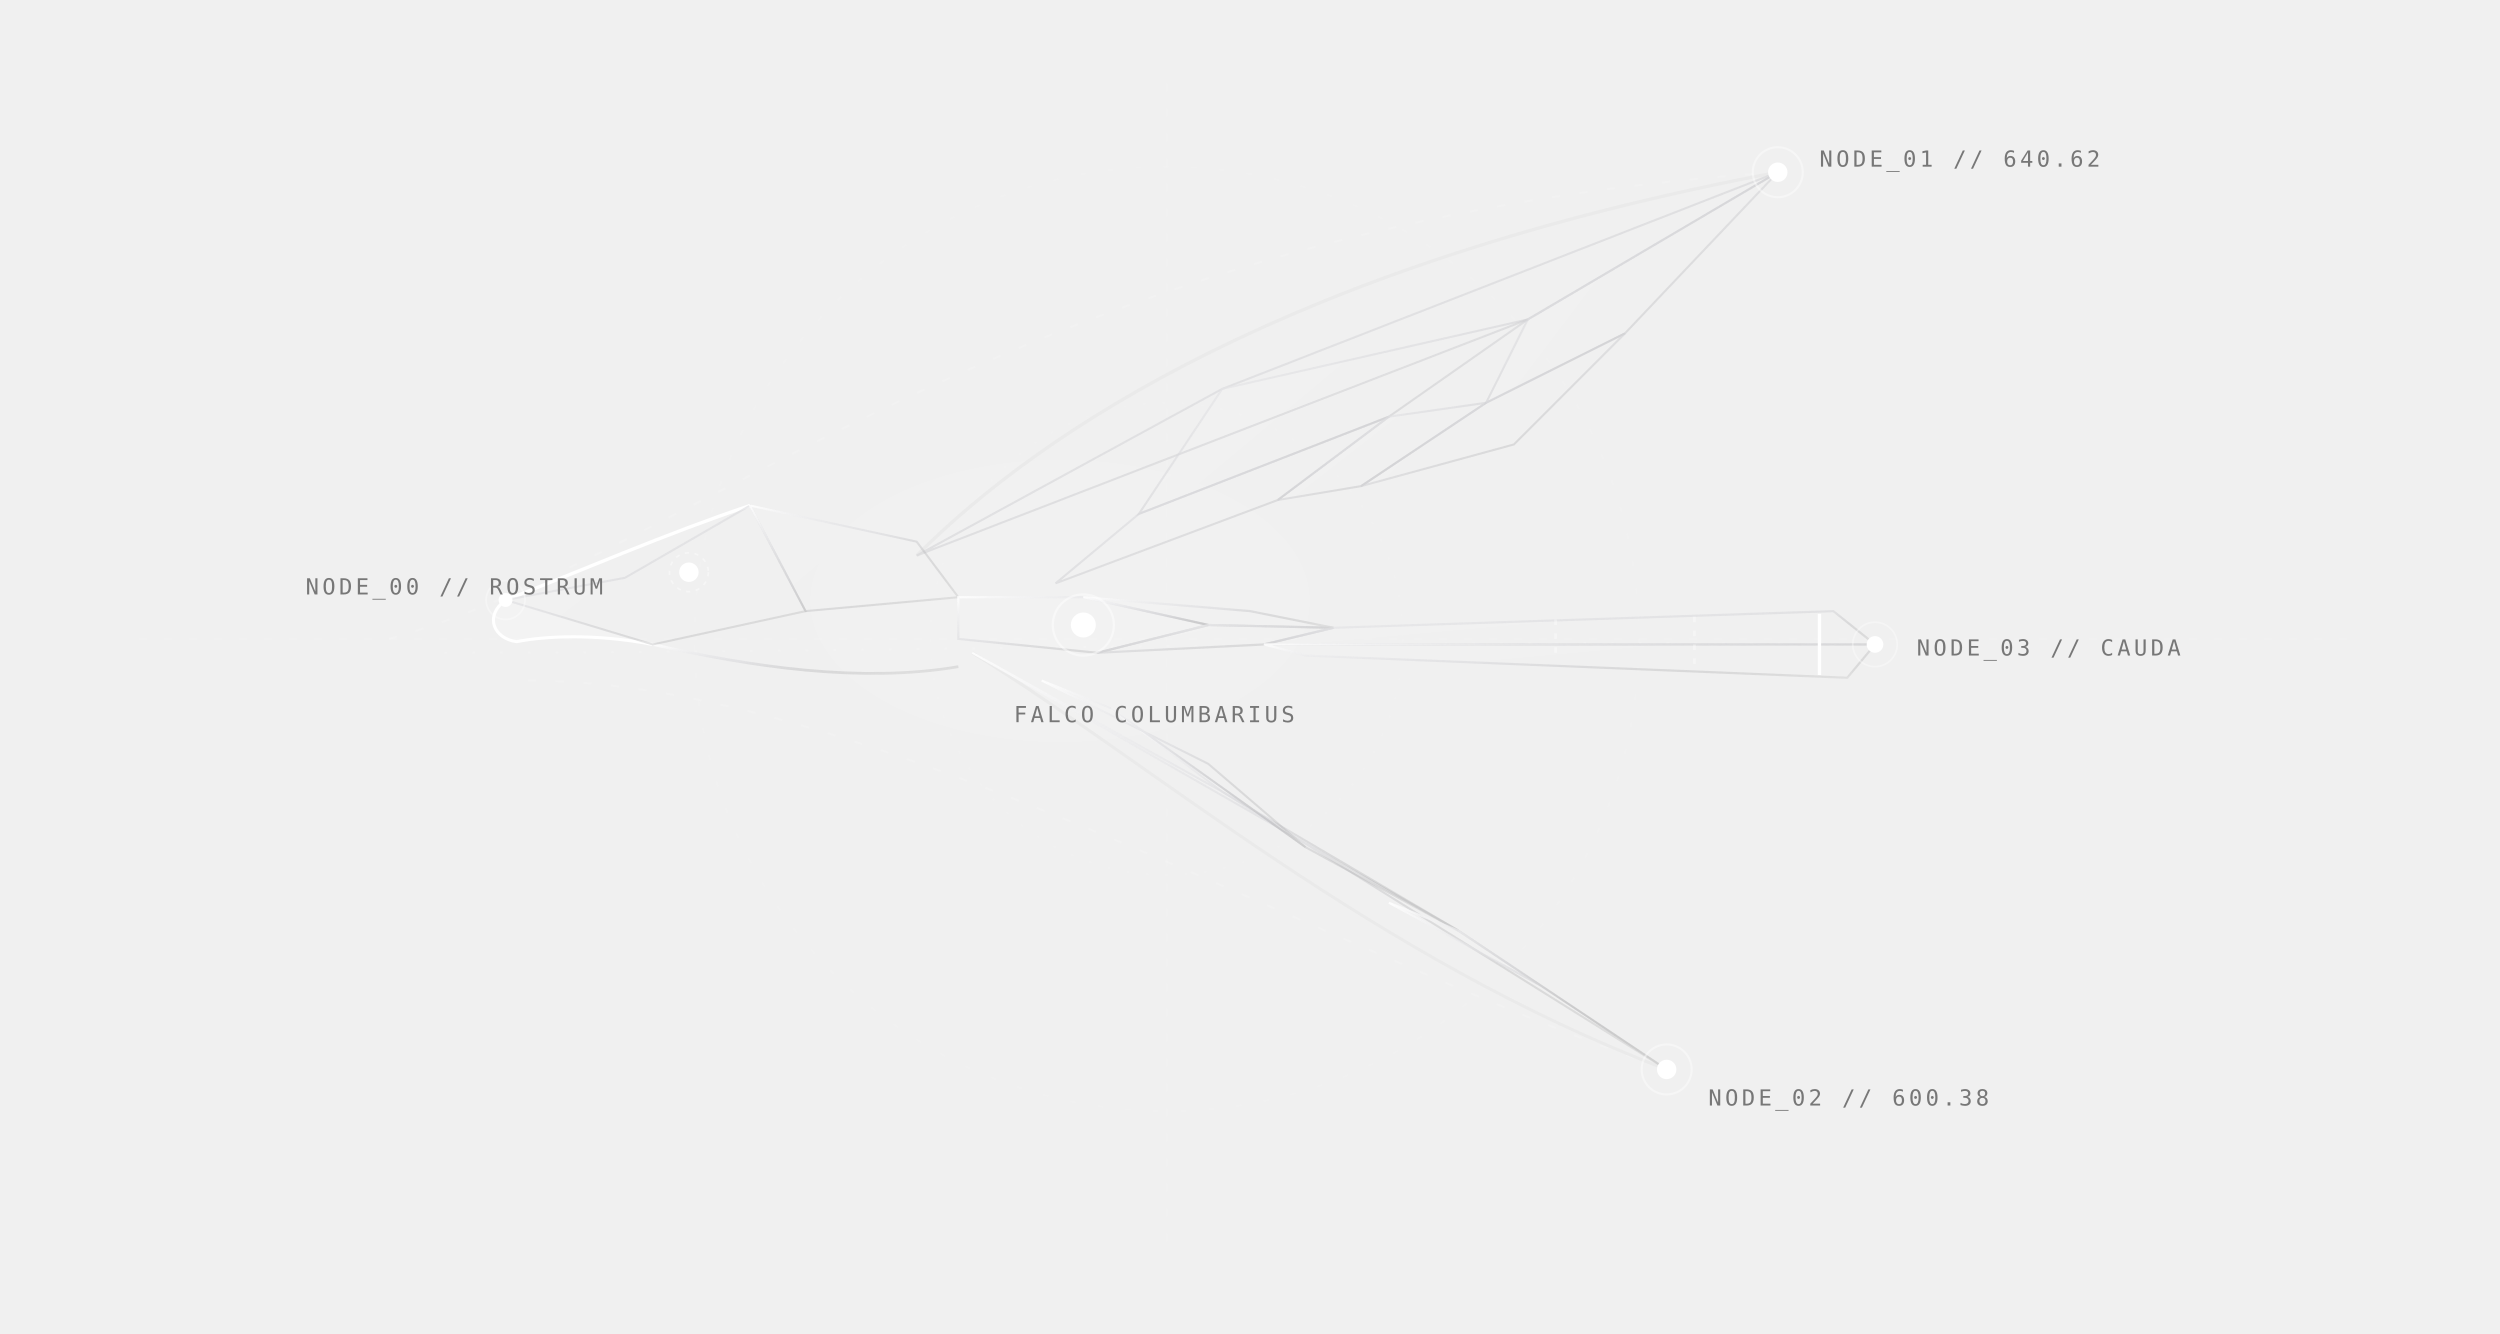
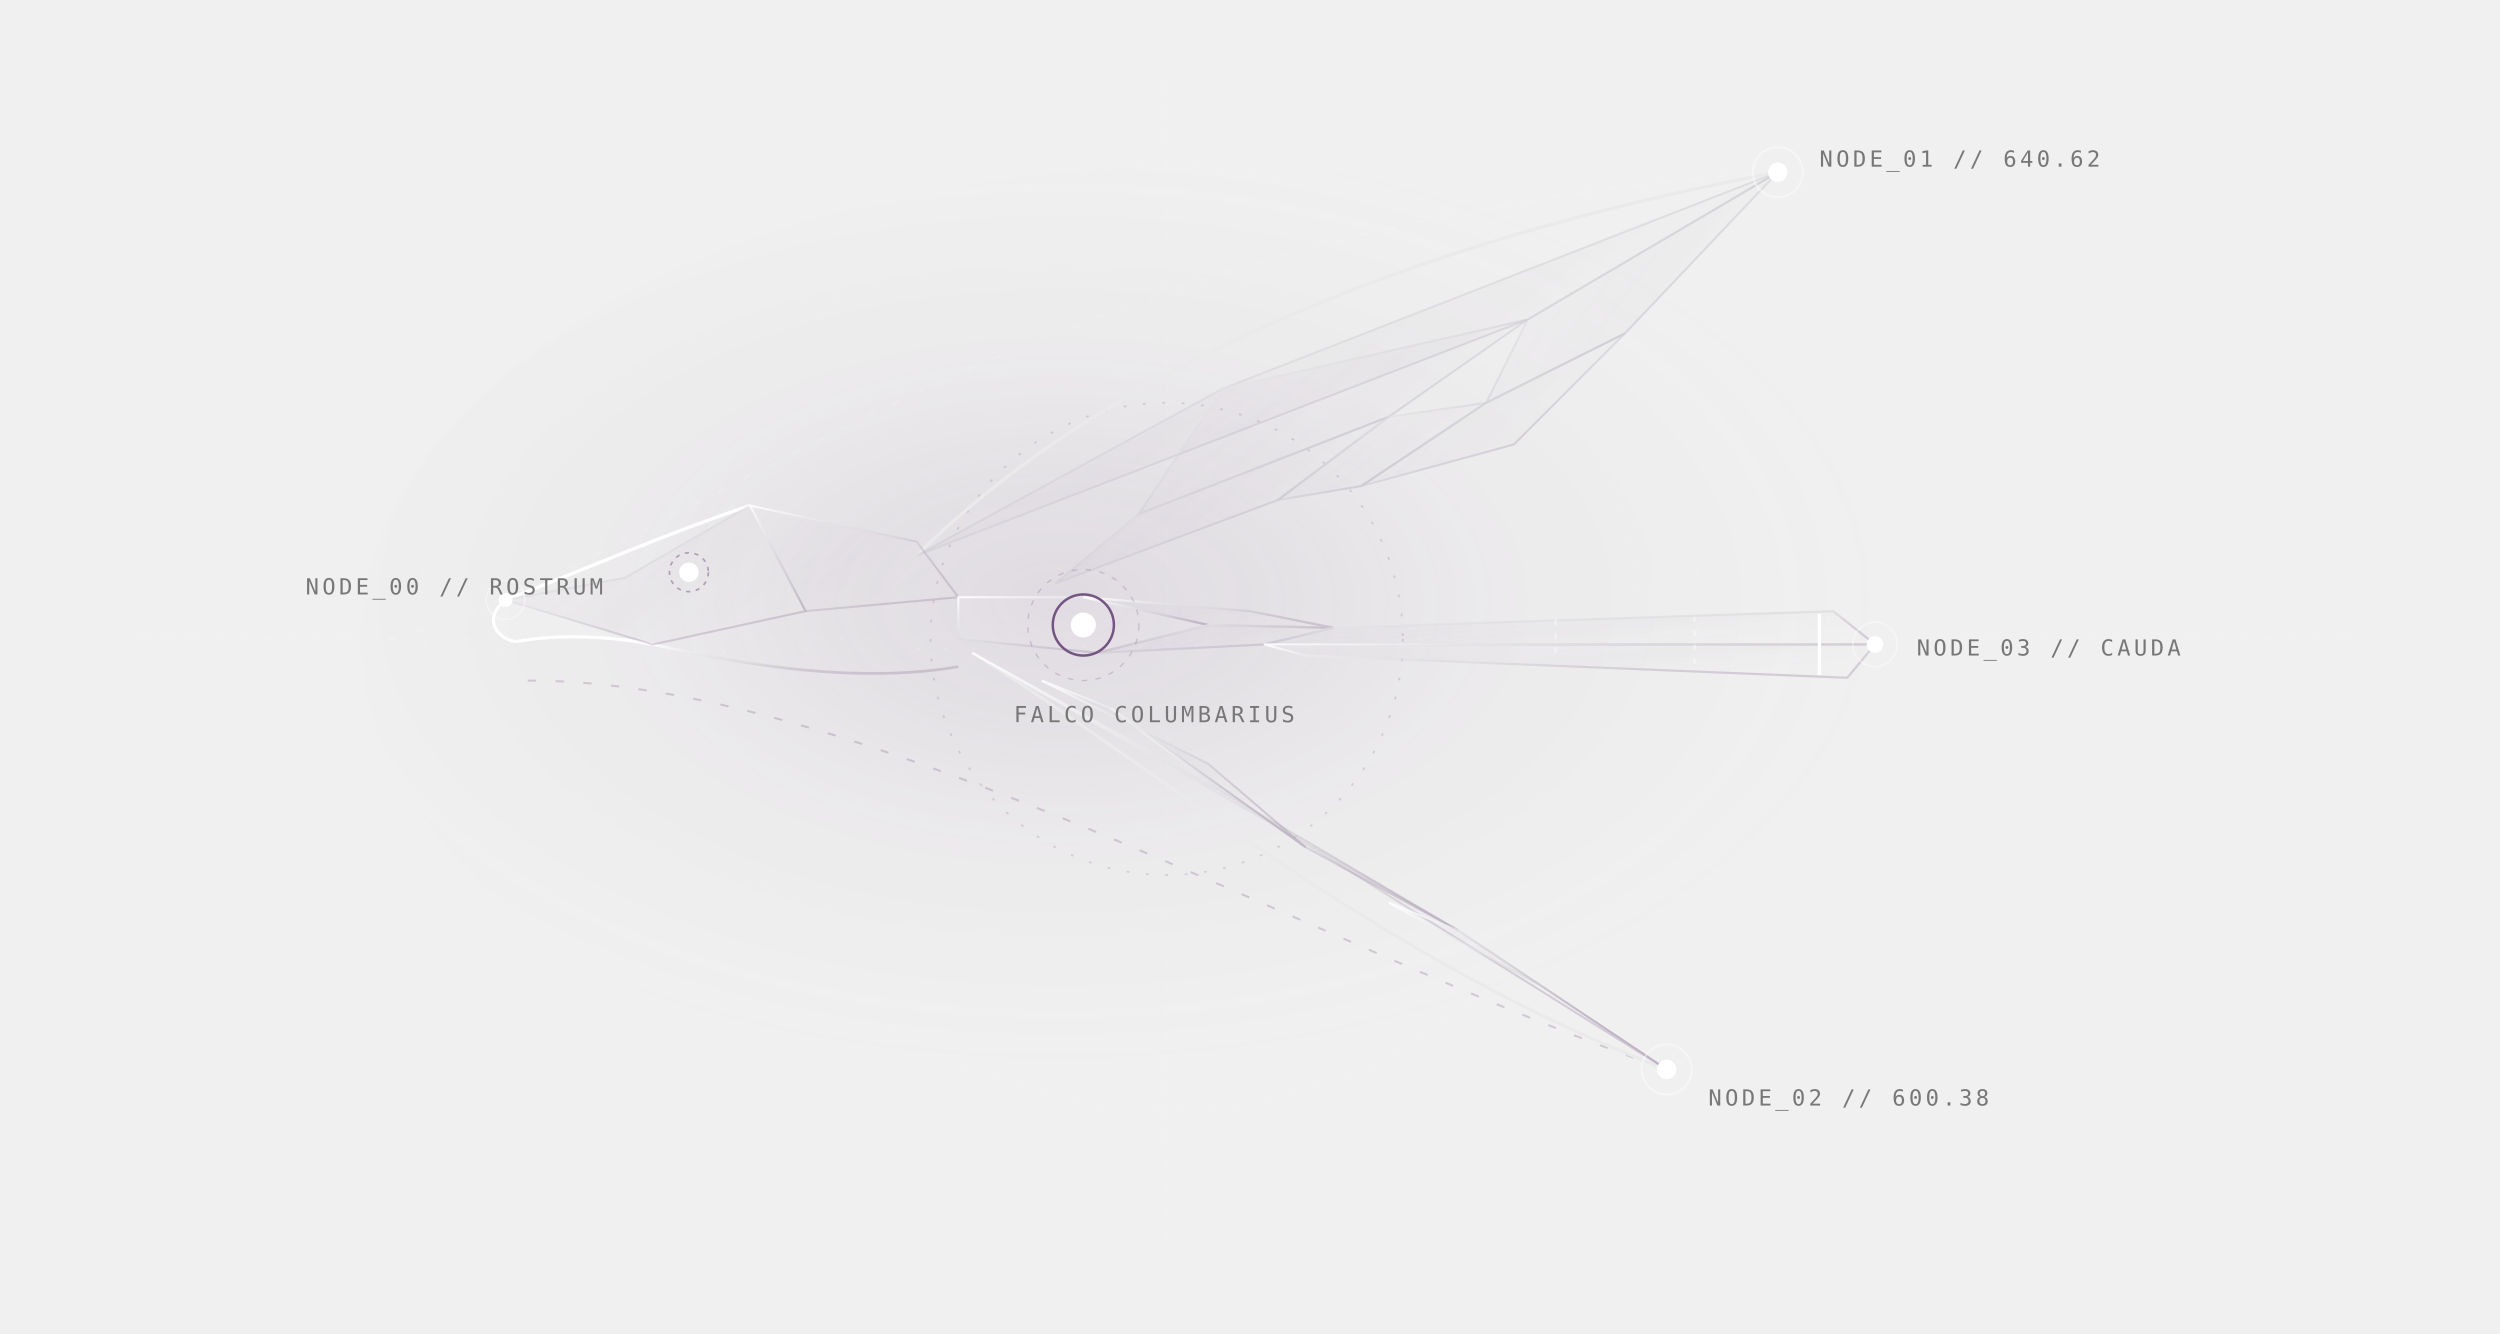
<svg xmlns="http://www.w3.org/2000/svg" viewBox="0 0 900 480" fill="none" class="falcon-schematic" aria-label="Merlin falcon technical silhouette">
  <defs>
    <linearGradient id="falconStroke" x1="0%" y1="0%" x2="100%" y2="100%">
-       <stop offset="0%" stop-color="#FFFFFF" stop-opacity="0.85" />
+       <stop offset="0%" stop-color="#FFFFFF" stop-opacity="0.88" />
      <stop offset="45%" stop-color="#D4D4D8" stop-opacity="0.5" />
-       <stop offset="100%" stop-color="#777777" stop-opacity="0.12" />
+       <stop offset="100%" stop-color="#745482" stop-opacity="0.22" />
    </linearGradient>
    <linearGradient id="featherFacet" x1="0%" y1="0%" x2="100%" y2="60%">
      <stop offset="0%" stop-color="#FFFFFF" stop-opacity="0.06" />
+       <stop offset="60%" stop-color="#745482" stop-opacity="0.025" />
      <stop offset="100%" stop-color="#FFFFFF" stop-opacity="0.005" />
    </linearGradient>
    <radialGradient id="falconAura" cx="42%" cy="46%" r="52%">
-       <stop offset="0%" stop-color="#FFFFFF" stop-opacity="0.05" />
-       <stop offset="60%" stop-color="#FFFFFF" stop-opacity="0.015" />
+       <stop offset="0%" stop-color="#745482" stop-opacity="0.14" />
+       <stop offset="50%" stop-color="#745482" stop-opacity="0.04" />
      <stop offset="100%" stop-color="#FFFFFF" stop-opacity="0" />
    </radialGradient>
    <style>
      text { font-family: 'Space Mono', monospace; font-size: 8px; fill: #777777; letter-spacing: 1.2px; }
      .tech-grid { stroke: rgba(255,255,255,0.06); stroke-width: 0.65; }
    </style>
  </defs>
  <ellipse cx="430" cy="230" rx="300" ry="170" fill="url(#falconAura)" />
  <g class="tech-grid">
    <line x1="50" y1="230" x2="850" y2="230" stroke-dasharray="3 6" />
    <line x1="420" y1="30" x2="420" y2="450" stroke-dasharray="3 6" />
    <circle cx="420" cy="230" r="170" stroke-dasharray="2 8" />
-     <circle cx="420" cy="230" r="85" stroke-dasharray="1 6" />
+     <circle cx="420" cy="230" r="85" stroke-dasharray="1 6" stroke="rgba(116, 84, 130, 0.2)" />
  </g>
  <g stroke="rgba(255,255,255,0.12)" stroke-width="0.75" fill="none">
    <path d="M 140,230 C 250,200 370,80 640,62" stroke-dasharray="3 7" />
-     <path d="M 190,245 C 310,245 470,340 600,385" stroke-dasharray="3 7" />
+     <path d="M 190,245 C 310,245 470,340 600,385" stroke-dasharray="3 7" stroke="rgba(116, 84, 130, 0.25)" />
    <path d="M 160,235 C 320,235 480,230 680,232" stroke-dasharray="1 9" />
  </g>
  <g class="wing-upper">
    <path d="M 330,200 C 375,155 465,95 640,62" stroke="#EAEAEA" stroke-width="1.2" />
    <polygon points="330,200 440,140 640,62 550,115" fill="url(#featherFacet)" stroke="url(#falconStroke)" stroke-width="0.75" />
    <polygon points="440,140 550,115 500,150 410,185" fill="url(#featherFacet)" stroke="url(#falconStroke)" stroke-width="0.75" />
    <polygon points="550,115 640,62 585,120 535,145" fill="url(#featherFacet)" stroke="url(#falconStroke)" stroke-width="0.75" />
    <polygon points="410,185 500,150 460,180 380,210" fill="url(#featherFacet)" stroke="url(#falconStroke)" stroke-width="0.75" />
    <polygon points="460,180 500,150 535,145 490,175" fill="url(#featherFacet)" stroke="url(#falconStroke)" stroke-width="0.75" />
    <polygon points="490,175 535,145 585,120 545,160" fill="url(#featherFacet)" stroke="url(#falconStroke)" stroke-width="0.75" />
  </g>
  <g class="wing-lower">
    <path d="M 350,235 C 415,275 495,345 600,385" stroke="#EAEAEA" stroke-width="1.1" />
    <polygon points="350,235 440,285 600,385 525,335" fill="url(#featherFacet)" stroke="url(#falconStroke)" stroke-width="0.75" />
    <polygon points="440,285 525,335 470,305 400,255" fill="url(#featherFacet)" stroke="url(#falconStroke)" stroke-width="0.75" />
    <polygon points="525,335 600,385 555,355 500,325" fill="url(#featherFacet)" stroke="url(#falconStroke)" stroke-width="0.75" />
    <polygon points="400,255 470,305 435,275 375,245" fill="url(#featherFacet)" stroke="url(#falconStroke)" stroke-width="0.75" />
  </g>
  <g class="head-group">
    <path d="M 270,182 C 240,192 208,206 182,216" stroke="#FFFFFF" stroke-width="1.2" />
    <path d="M 182,216 C 174,222 178,230 186,231 C 196,229 214,228 235,232" fill="rgba(255,255,255,0.18)" stroke="#FFFFFF" stroke-width="1.1" />
    <path d="M 235,232 C 270,240 310,246 345,240" stroke="url(#falconStroke)" stroke-width="1" />
    <polygon points="270,182 225,208 182,216 235,232 290,220" fill="url(#featherFacet)" stroke="url(#falconStroke)" stroke-width="0.75" />
    <polygon points="270,182 290,220 345,215 330,195" fill="url(#featherFacet)" stroke="url(#falconStroke)" stroke-width="0.75" />
    <circle cx="248" cy="206" r="3.5" fill="#FFFFFF" />
-     <circle cx="248" cy="206" r="7" stroke="rgba(255,255,255,0.4)" stroke-width="0.6" stroke-dasharray="1.5 2" />
+     <circle cx="248" cy="206" r="7" stroke="rgba(116, 84, 130, 0.5)" stroke-width="0.6" stroke-dasharray="1.5 2" />
  </g>
  <g class="fuselage-group">
    <polygon points="345,215 390,215 435,225 395,235 345,230" fill="rgba(255,255,255,0.06)" stroke="url(#falconStroke)" stroke-width="0.8" />
    <polygon points="390,215 450,220 480,226 435,225" fill="url(#featherFacet)" stroke="url(#falconStroke)" stroke-width="0.8" />
    <polygon points="435,225 480,226 455,232 395,235" fill="url(#featherFacet)" stroke="url(#falconStroke)" stroke-width="0.8" />
  </g>
  <g class="tail-group">
    <polygon points="480,226 660,220 675,232 455,232" fill="url(#featherFacet)" stroke="url(#falconStroke)" stroke-width="0.8" />
    <polygon points="455,232 675,232 665,244 470,236" fill="url(#featherFacet)" stroke="url(#falconStroke)" stroke-width="0.8" />
    <line x1="560" y1="223" x2="560" y2="238" stroke="rgba(255,255,255,0.35)" stroke-width="1" stroke-dasharray="2 3" />
    <line x1="610" y1="222" x2="610" y2="241" stroke="rgba(255,255,255,0.35)" stroke-width="1" stroke-dasharray="2 3" />
    <line x1="655" y1="221" x2="655" y2="243" stroke="#FFFFFF" stroke-width="1.2" />
  </g>
  <g class="active-nodes">
    <g transform="translate(640, 62)">
      <circle cx="0" cy="0" r="3.5" fill="#FFFFFF" />
      <circle cx="0" cy="0" r="9" stroke="rgba(255,255,255,0.4)" stroke-width="0.75" />
    </g>
    <g transform="translate(600, 385)">
      <circle cx="0" cy="0" r="3.5" fill="#FFFFFF" />
      <circle cx="0" cy="0" r="9" stroke="rgba(255,255,255,0.4)" stroke-width="0.75" />
    </g>
    <g transform="translate(182, 216)">
      <circle cx="0" cy="0" r="2.5" fill="#FFFFFF" />
      <circle cx="0" cy="0" r="7" stroke="rgba(255,255,255,0.35)" stroke-width="0.6" />
    </g>
    <g transform="translate(390, 225)">
      <circle cx="0" cy="0" r="4.5" fill="#FFFFFF" />
-       <circle cx="0" cy="0" r="11" stroke="rgba(255,255,255,0.45)" stroke-width="0.8" />
+       <circle cx="0" cy="0" r="11" stroke="#745482" stroke-width="0.9" />
+       <circle cx="0" cy="0" r="20" stroke="rgba(116, 84, 130, 0.25)" stroke-width="0.5" stroke-dasharray="2 3" />
    </g>
    <g transform="translate(675, 232)">
      <circle cx="0" cy="0" r="3" fill="#FFFFFF" />
      <circle cx="0" cy="0" r="8" stroke="rgba(255,255,255,0.35)" stroke-width="0.6" />
    </g>
  </g>
  <g>
    <text x="655" y="60">NODE_01 // 640.62</text>
    <text x="615" y="398">NODE_02 // 600.38</text>
    <text x="110" y="214">NODE_00 // ROSTRUM</text>
    <text x="690" y="236">NODE_03 // CAUDA</text>
-     <text x="365" y="260">FALCO COLUMBARIUS</text>
+     <text x="365" y="260" fill="#9F84AC">FALCO COLUMBARIUS</text>
  </g>
</svg>
